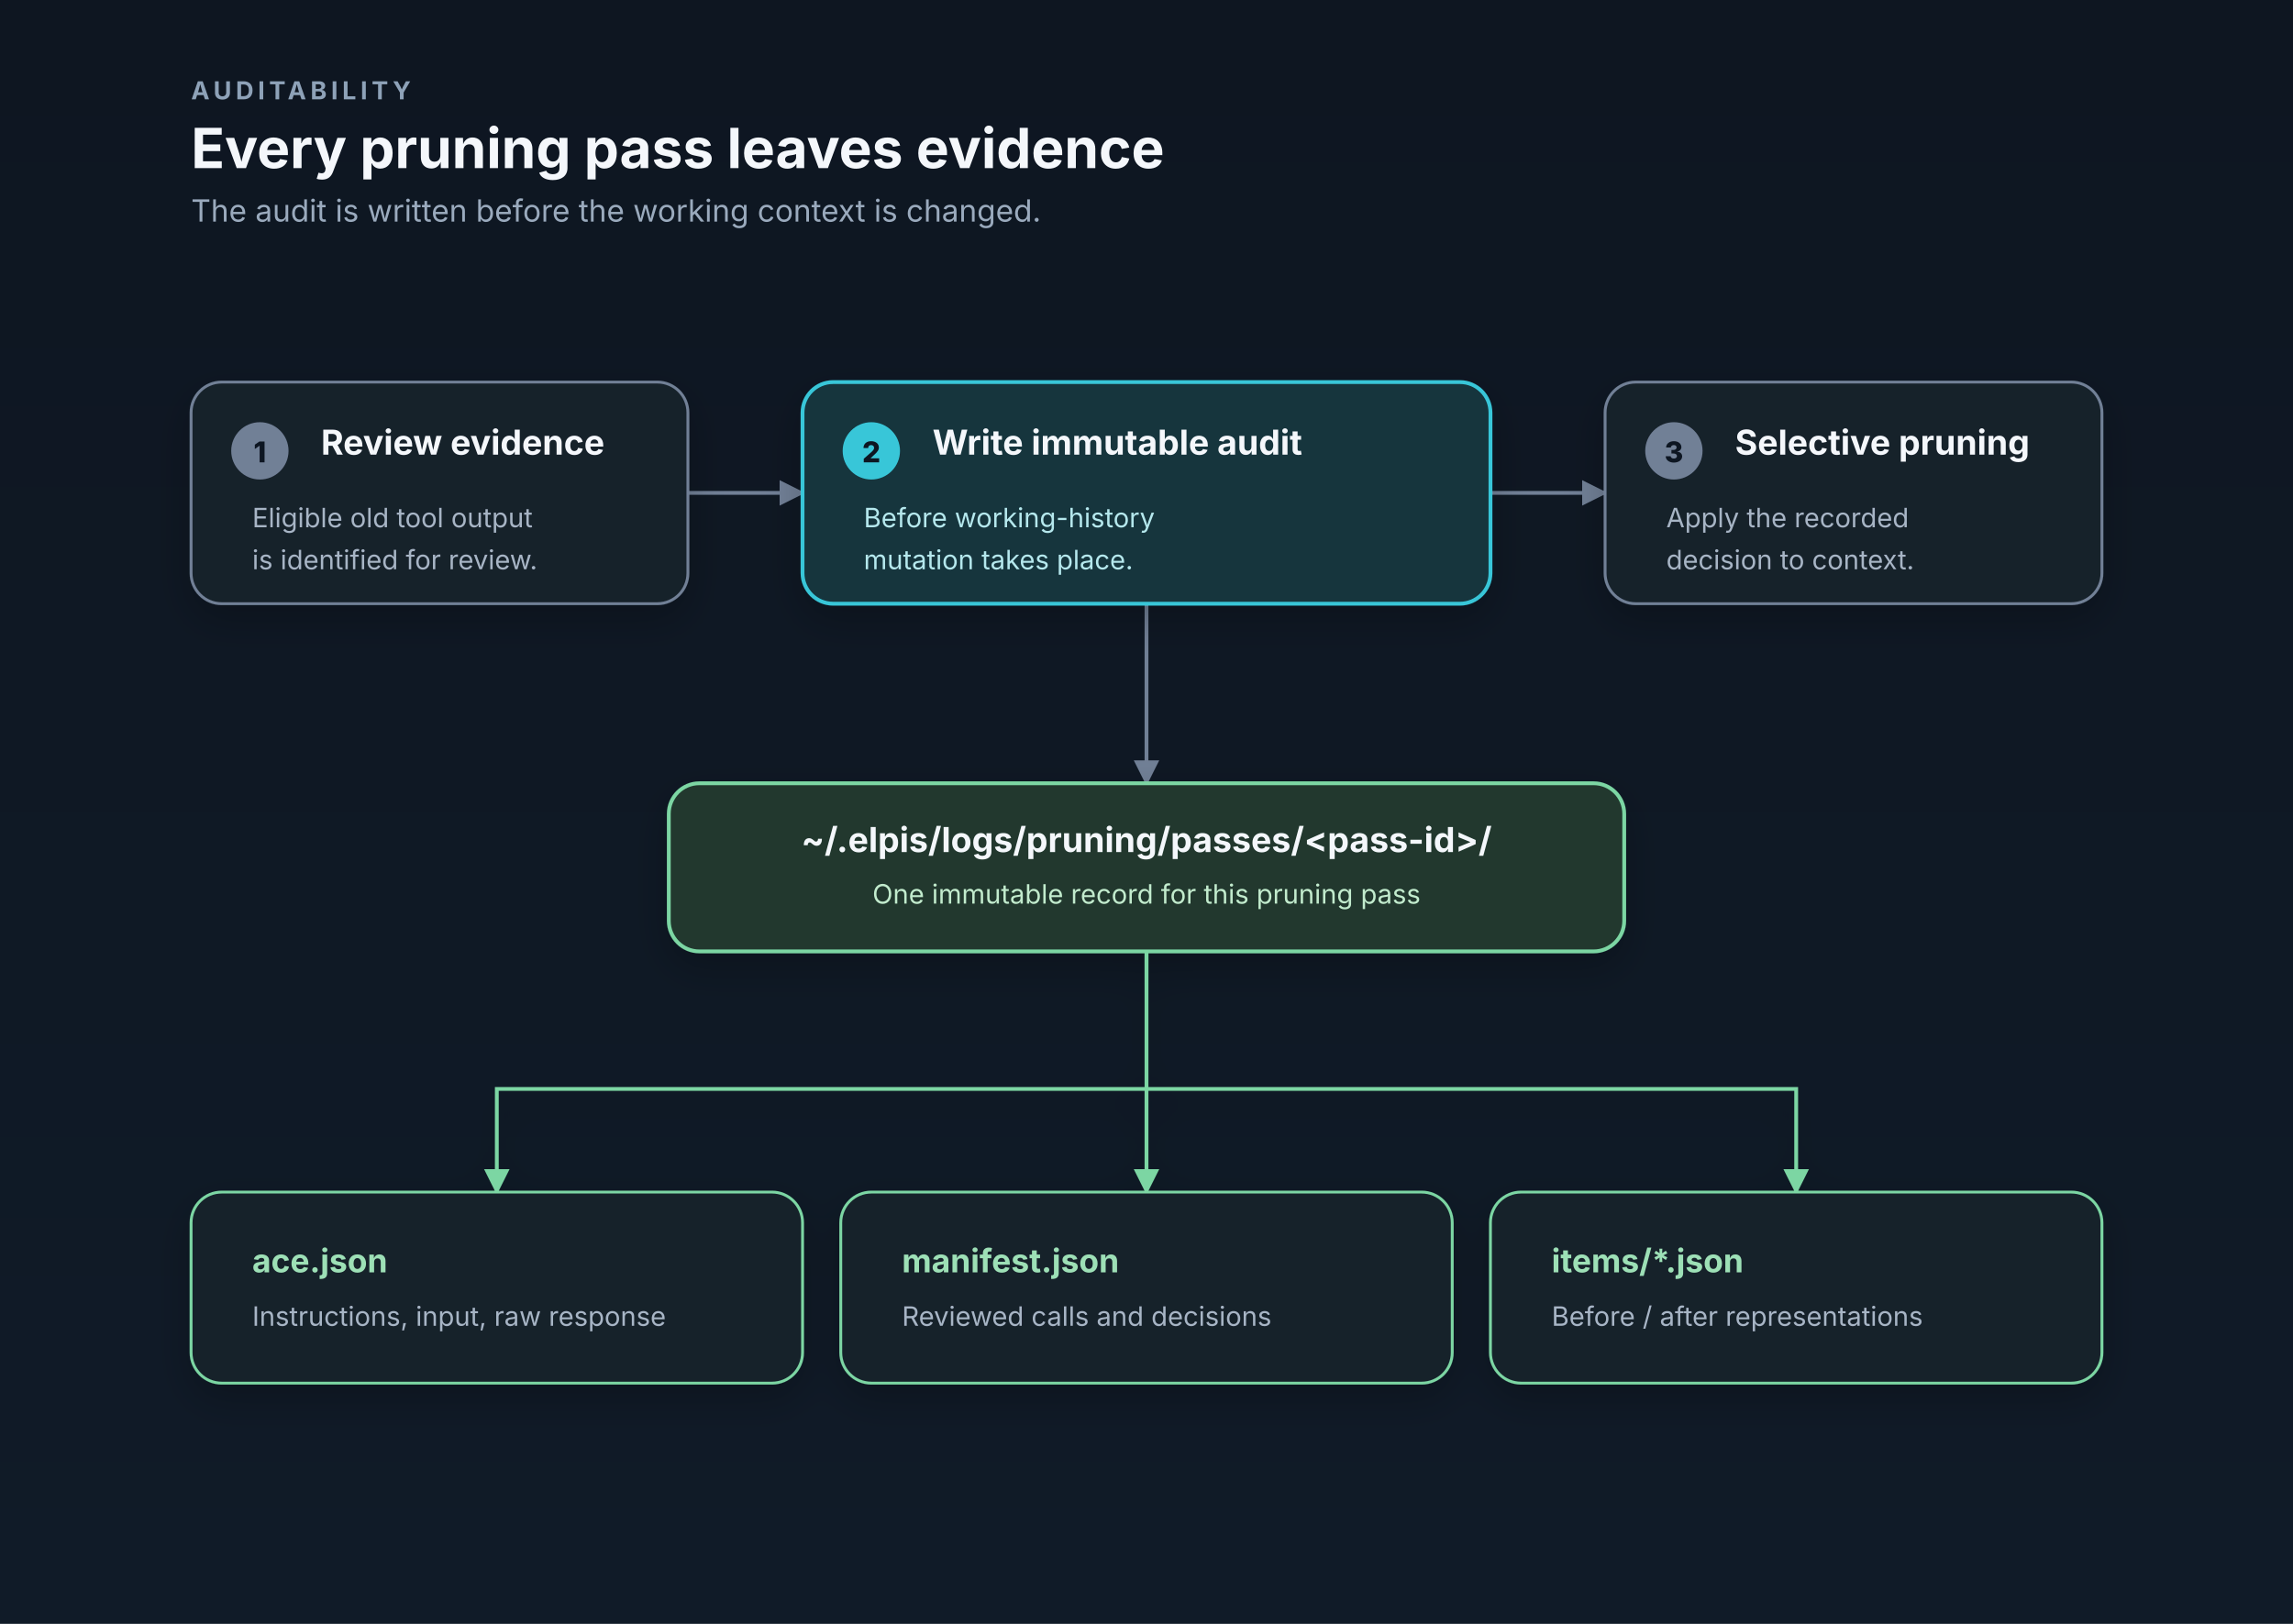
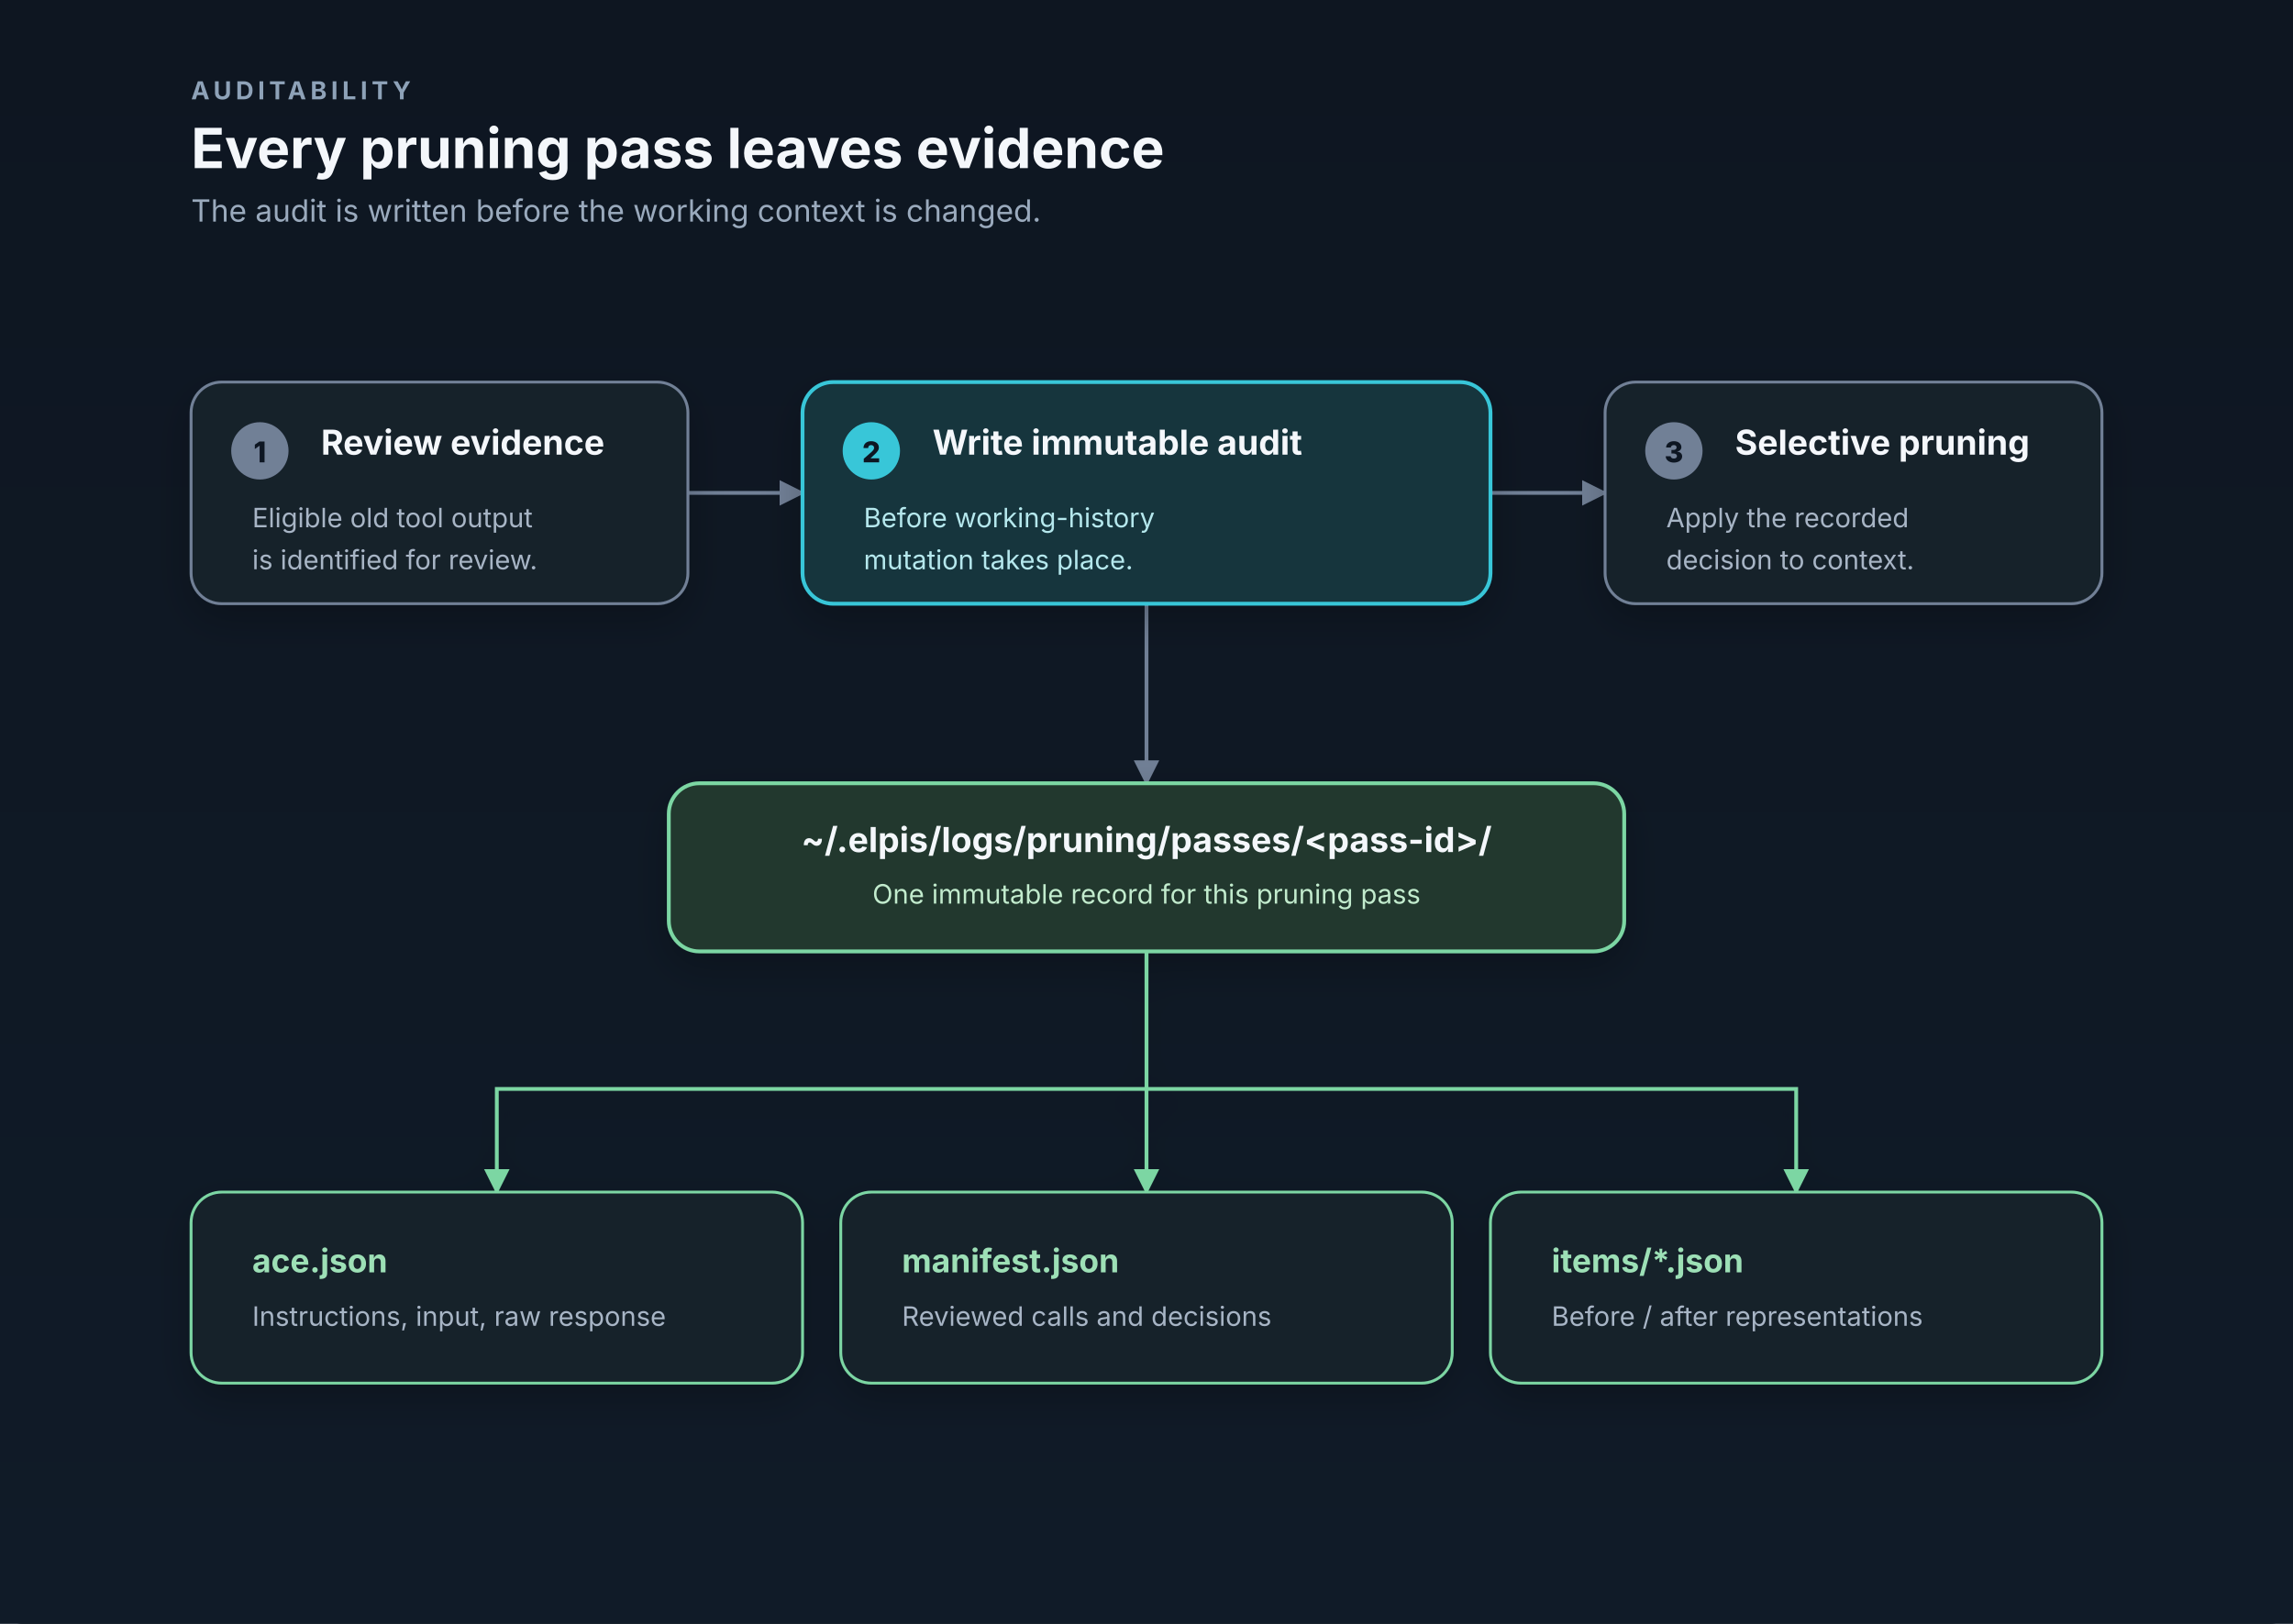
<svg xmlns="http://www.w3.org/2000/svg" width="1200" height="850" viewBox="0 0 1200 850" role="img" aria-labelledby="title desc">
+   <rect x="0" y="0" width="1200" height="850" fill="#0d1117" rx="12" />
  <defs>
    <linearGradient id="bg" x1="0" y1="0" x2="0" y2="1">
      <stop offset="0" stop-color="#0e1621" />
      <stop offset="1" stop-color="#101b28" />
    </linearGradient>
    <filter id="shadow" x="-20%" y="-20%" width="140%" height="150%">
      <feDropShadow dx="0" dy="8" stdDeviation="10" flood-color="#000000" flood-opacity="0.22" />
    </filter>
    <marker id="arrow" viewBox="0 0 12 12" refX="10" refY="6" markerWidth="8" markerHeight="8" orient="auto-start-reverse">
      <path d="M 1 1 L 11 6 L 1 11 z" fill="#718096" />
    </marker>
    <marker id="greenArrow" viewBox="0 0 12 12" refX="10" refY="6" markerWidth="8" markerHeight="8" orient="auto-start-reverse">
      <path d="M 1 1 L 11 6 L 1 11 z" fill="#7bd6a3" />
    </marker>
  </defs>
  <rect width="1200" height="850" fill="url(#bg)" />
  <text x="100" y="52" fill="#8ea2b8" font-family="Inter, ui-sans-serif, system-ui, sans-serif" font-size="13" font-weight="700" letter-spacing="2.2">AUDITABILITY</text>
  <text x="100" y="88" fill="#f4f7fb" font-family="Inter, ui-sans-serif, system-ui, sans-serif" font-size="29" font-weight="700">Every pruning pass leaves evidence</text>
  <text x="100" y="116" fill="#9aaabd" font-family="Inter, ui-sans-serif, system-ui, sans-serif" font-size="16">The audit is written before the working context is changed.</text>
  <g stroke="#718096" stroke-width="2" marker-end="url(#arrow)">
    <line x1="360" y1="258" x2="420" y2="258" />
    <line x1="780" y1="258" x2="840" y2="258" />
    <line x1="600" y1="316" x2="600" y2="410" />
  </g>
  <g filter="url(#shadow)" font-family="Inter, ui-sans-serif, system-ui, sans-serif">
    <rect x="100" y="200" width="260" height="116" rx="16" fill="#17212b" stroke="#718096" stroke-width="1.5" />
    <circle cx="136" cy="236" r="15" fill="#718096" />
    <text x="136" y="242" fill="#0e1621" font-size="15" font-weight="800" text-anchor="middle">1</text>
    <text x="168" y="238" fill="#f4f7fb" font-size="18" font-weight="700">Review evidence</text>
    <text x="132" y="276" fill="#a7b5c5" font-size="14">Eligible old tool output</text>
    <text x="132" y="298" fill="#a7b5c5" font-size="14">is identified for review.</text>
    <rect x="420" y="200" width="360" height="116" rx="16" fill="#15343d" stroke="#39c6d8" stroke-width="2" />
    <circle cx="456" cy="236" r="15" fill="#39c6d8" />
    <text x="456" y="242" fill="#0e1621" font-size="15" font-weight="800" text-anchor="middle">2</text>
    <text x="488" y="238" fill="#f4f7fb" font-size="18" font-weight="700">Write immutable audit</text>
    <text x="452" y="276" fill="#b5e8ed" font-size="14">Before working-history</text>
    <text x="452" y="298" fill="#b5e8ed" font-size="14">mutation takes place.</text>
    <rect x="840" y="200" width="260" height="116" rx="16" fill="#17212b" stroke="#718096" stroke-width="1.5" />
    <circle cx="876" cy="236" r="15" fill="#718096" />
    <text x="876" y="242" fill="#0e1621" font-size="15" font-weight="800" text-anchor="middle">3</text>
    <text x="908" y="238" fill="#f4f7fb" font-size="18" font-weight="700">Selective pruning</text>
    <text x="872" y="276" fill="#a7b5c5" font-size="14">Apply the recorded</text>
    <text x="872" y="298" fill="#a7b5c5" font-size="14">decision to context.</text>
    <rect x="350" y="410" width="500" height="88" rx="16" fill="#20382d" stroke="#7bd6a3" stroke-width="2" />
    <text x="600" y="446" fill="#f4f7fb" font-size="18" font-weight="700" text-anchor="middle">~/.elpis/logs/pruning/passes/&lt;pass-id&gt;/</text>
    <text x="600" y="473" fill="#c2ebcd" font-size="14" text-anchor="middle">One immutable record for this pruning pass</text>
    <path d="M 600 498 L 600 570 L 260 570 L 260 624" fill="none" stroke="#7bd6a3" stroke-width="2" marker-end="url(#greenArrow)" />
    <path d="M 600 570 L 600 624" fill="none" stroke="#7bd6a3" stroke-width="2" marker-end="url(#greenArrow)" />
    <path d="M 600 570 L 940 570 L 940 624" fill="none" stroke="#7bd6a3" stroke-width="2" marker-end="url(#greenArrow)" />
    <rect x="100" y="624" width="320" height="100" rx="16" fill="#17212b" stroke="#7bd6a3" stroke-width="1.5" />
    <text x="132" y="666" fill="#9de0b6" font-size="17" font-weight="700">ace.json</text>
    <text x="132" y="694" fill="#a7b5c5" font-size="14">Instructions, input, raw response</text>
    <rect x="440" y="624" width="320" height="100" rx="16" fill="#17212b" stroke="#7bd6a3" stroke-width="1.5" />
    <text x="472" y="666" fill="#9de0b6" font-size="17" font-weight="700">manifest.json</text>
    <text x="472" y="694" fill="#a7b5c5" font-size="14">Reviewed calls and decisions</text>
    <rect x="780" y="624" width="320" height="100" rx="16" fill="#17212b" stroke="#7bd6a3" stroke-width="1.5" />
    <text x="812" y="666" fill="#9de0b6" font-size="17" font-weight="700">items/*.json</text>
    <text x="812" y="694" fill="#a7b5c5" font-size="14">Before / after representations</text>
  </g>
</svg>
